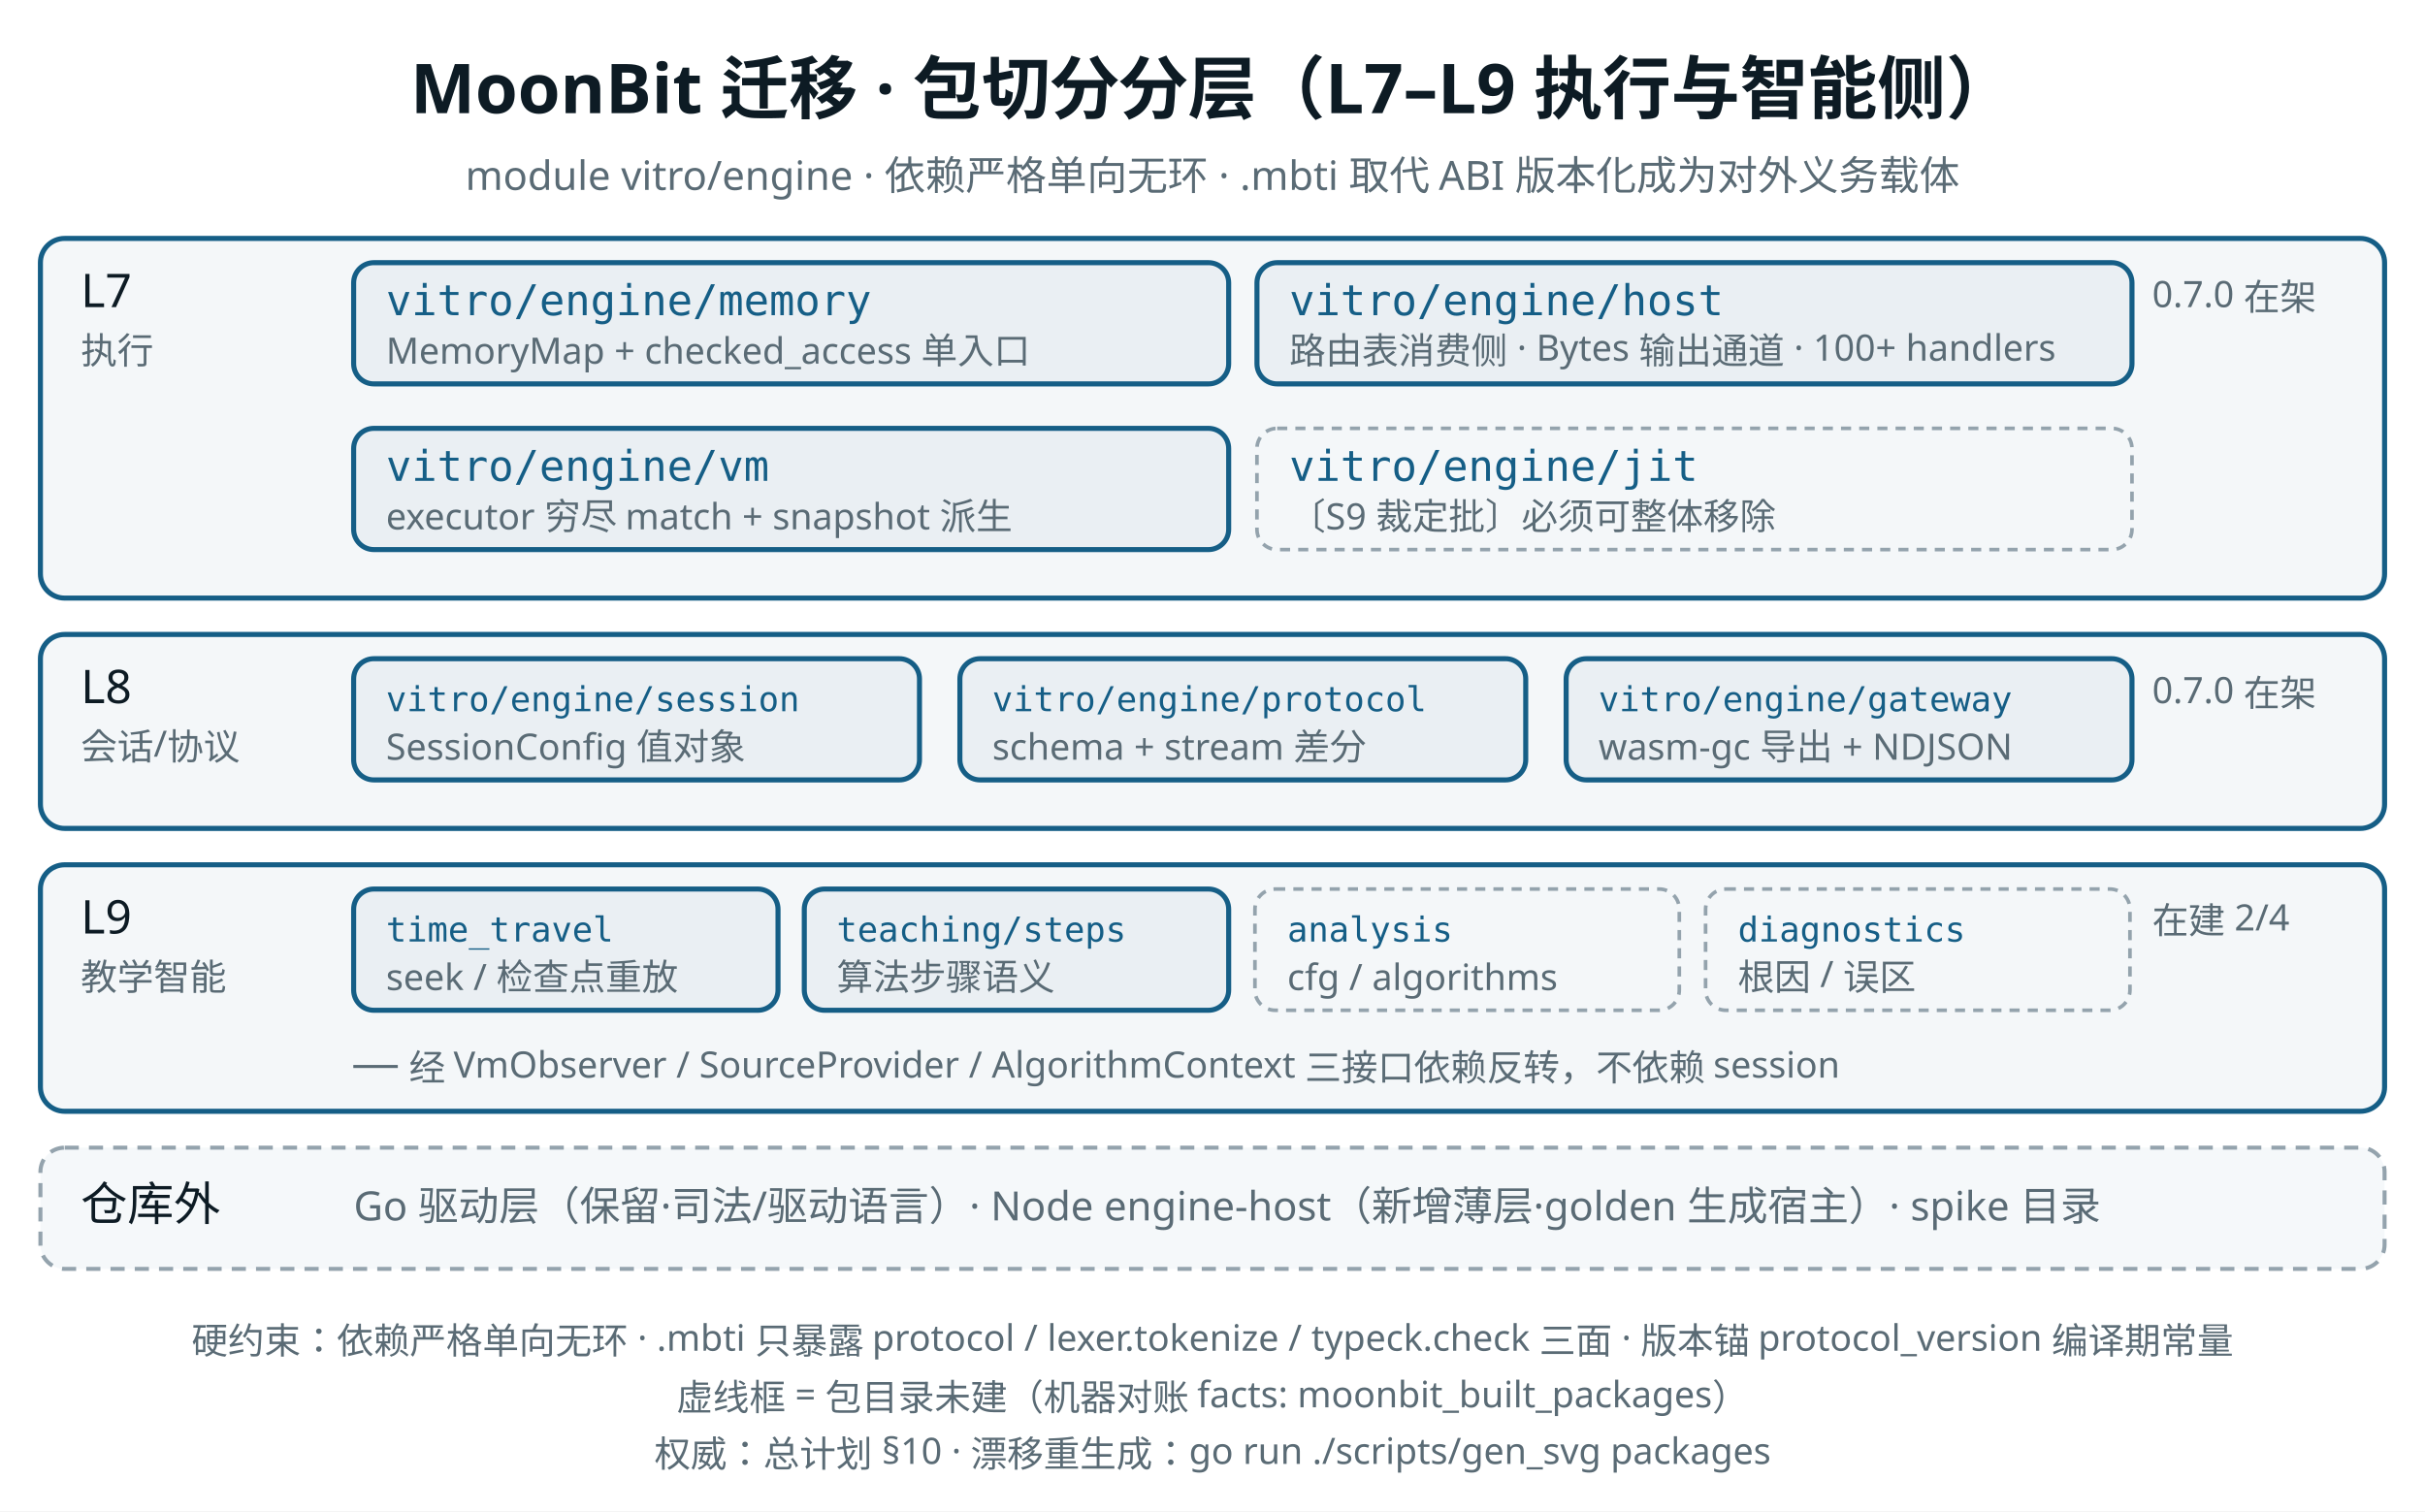
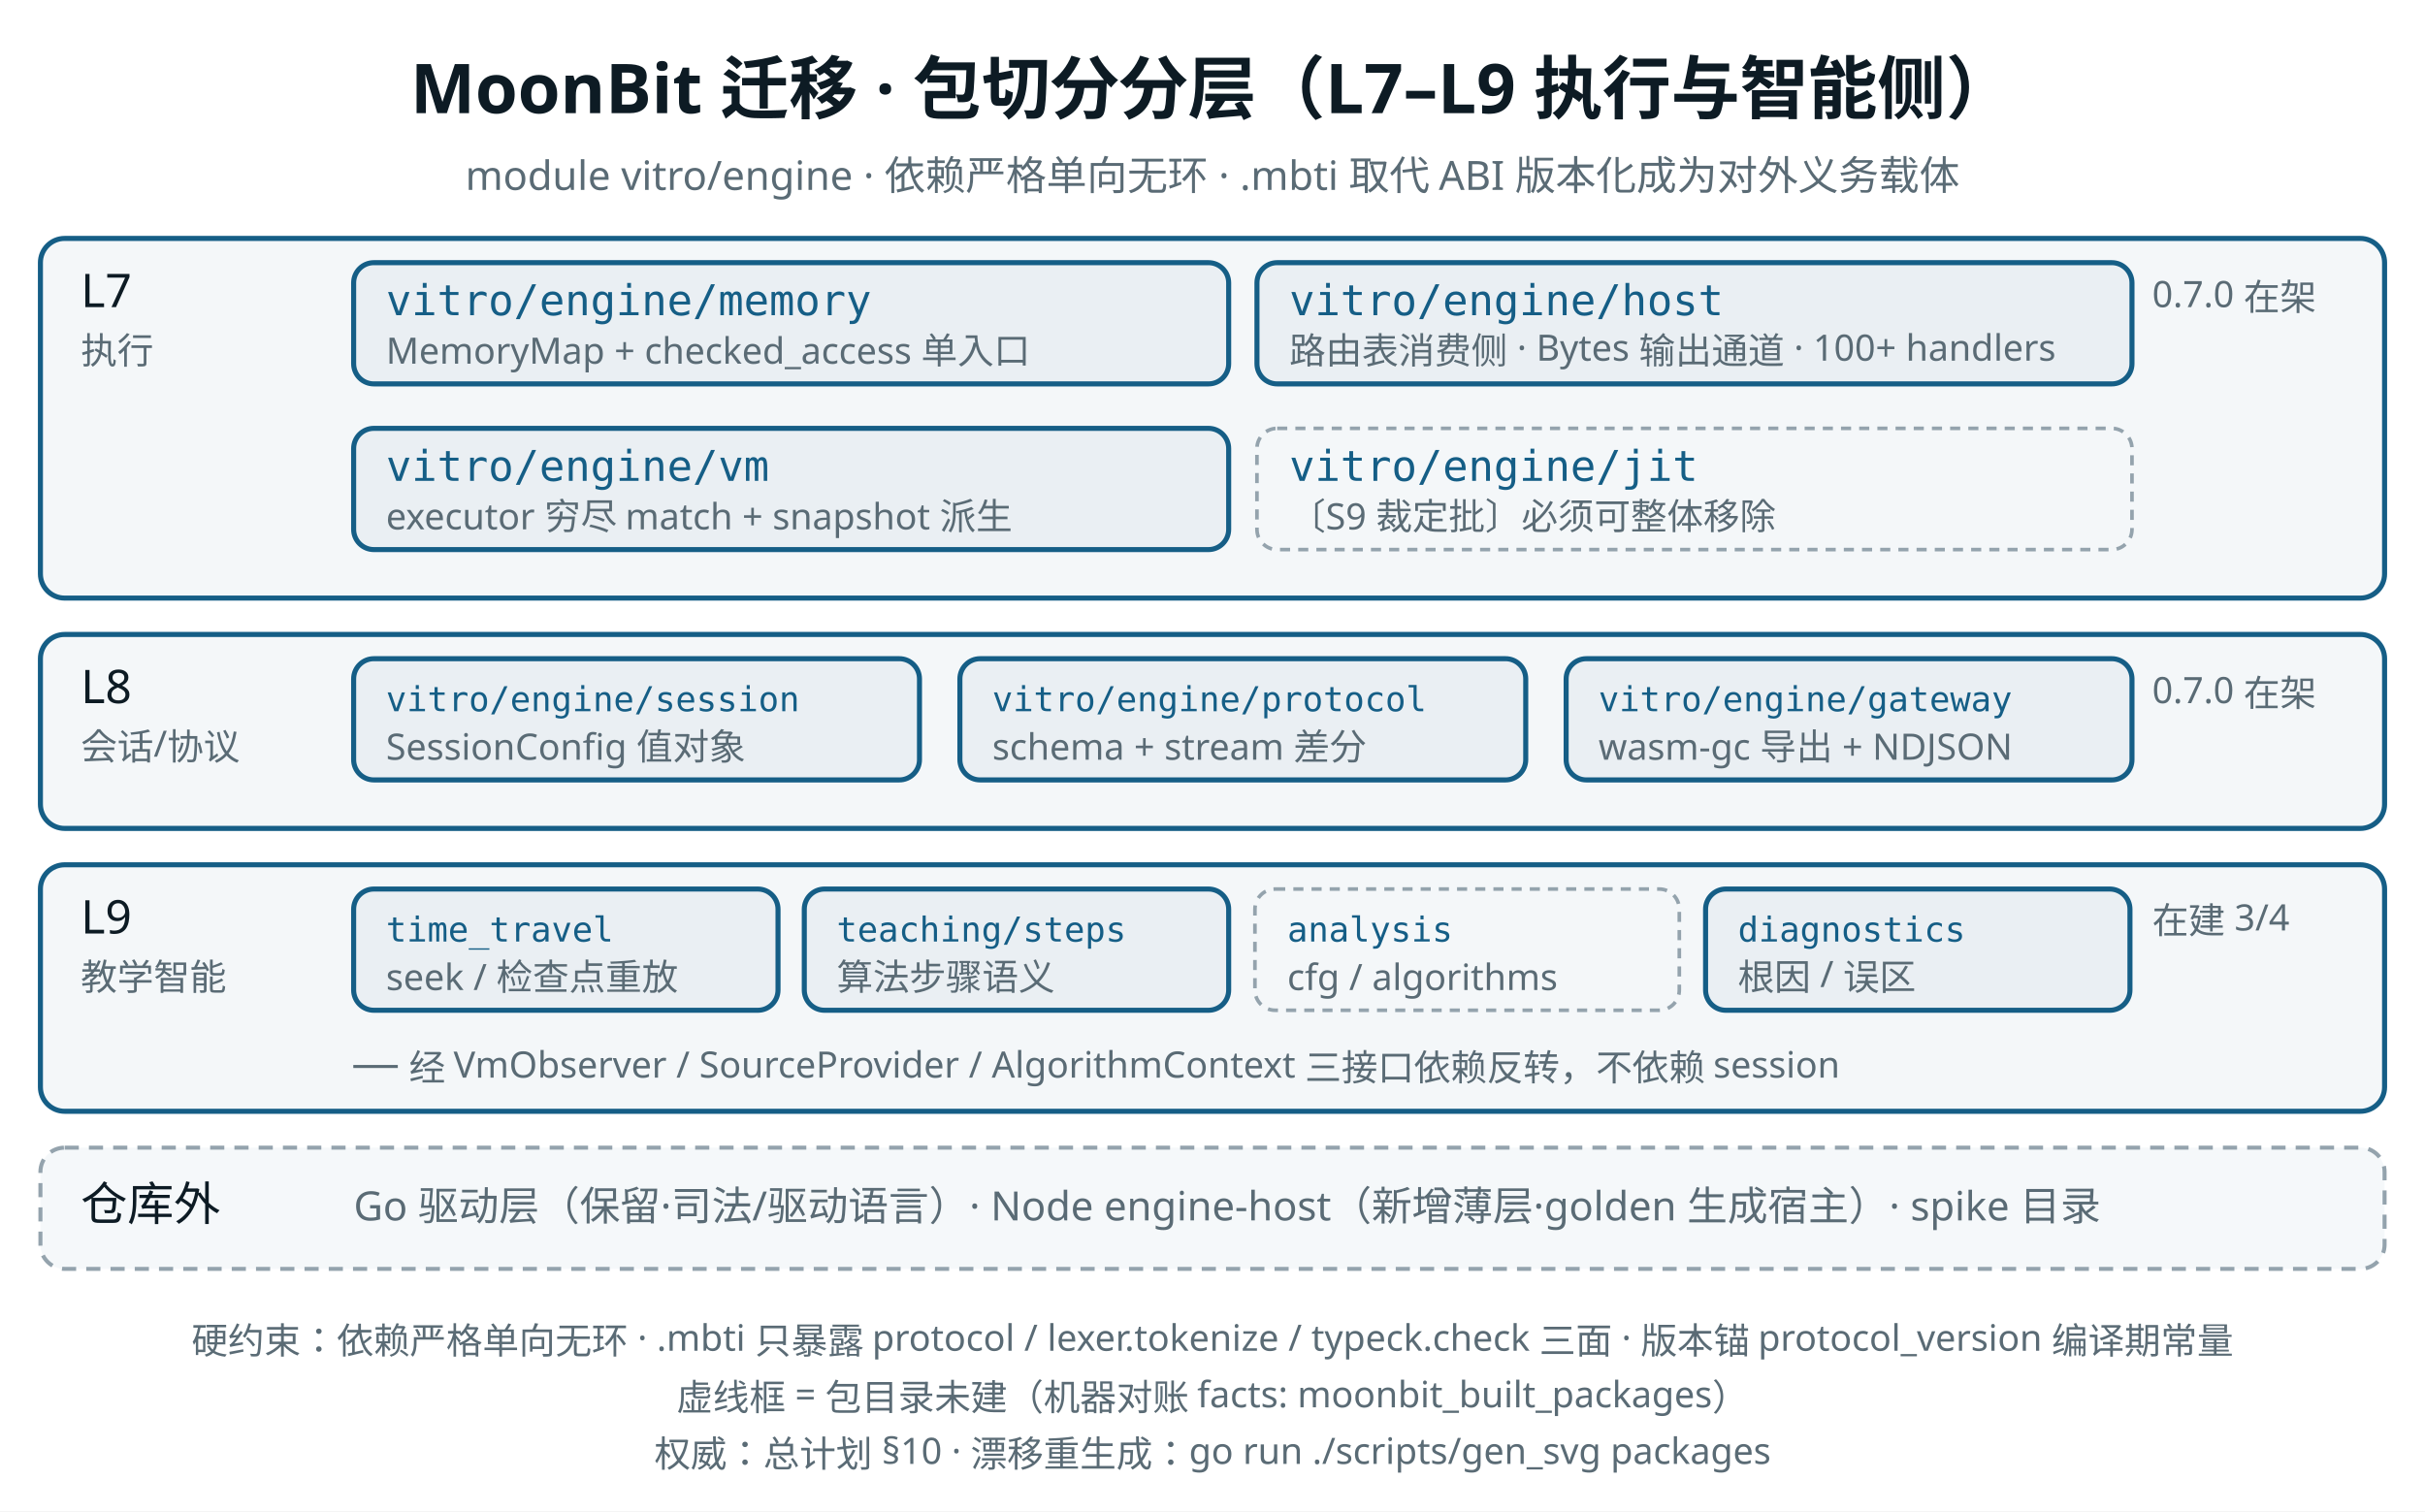
<svg xmlns="http://www.w3.org/2000/svg" viewBox="0 0 1200 748" role="img" aria-label="vitro MoonBit 包切分分层图">
  <style>
    .bg     { fill: #FFFFFF; }
    .core   { fill: #155E86; fill-opacity: .07; stroke: #155E86; stroke-width: 3; }
    .card   { fill: #155E86; fill-opacity: .05; stroke: #155E86; stroke-width: 2.5; }
    .cons   { fill: none; stroke: #94A3AD; stroke-width: 2; }
    .warn   { fill: #155E86; fill-opacity: .04; stroke: #94A3AD; stroke-width: 2; stroke-dasharray: 7 5; }
    .plan   { fill: none; stroke: #94A3AD; stroke-width: 1.8; stroke-dasharray: 5 4; }
    .line   { stroke: #94A3AD; stroke-width: 3; fill: none; }
    .edge   { stroke: #94A3AD; stroke-width: 2.5; fill: none; }
    .ahf    { fill: #94A3AD; stroke: none; }
    .tn     { font-family: "Consolas","Cascadia Mono",monospace; font-size: 17px; fill: #155E86; stroke: none; }
    .zone   { fill: #155E86; fill-opacity: .028; stroke: #155E86; stroke-width: 1.6; }
    .tt     { font-family: "Segoe UI","Microsoft YaHei",sans-serif; font-size: 34px; font-weight: 600; fill: #0D1B24; stroke: none; }
    .t      { font-family: "Segoe UI","Microsoft YaHei",sans-serif; font-size: 23px; fill: #0D1B24; stroke: none; }
    .ts     { font-family: "Consolas","Cascadia Mono",monospace; font-size: 21px; fill: #155E86; stroke: none; }
    .tm     { font-family: "Segoe UI","Microsoft YaHei",sans-serif; font-size: 20px; fill: #5A6B75; stroke: none; }
    .tc     { font-family: "Segoe UI","Microsoft YaHei",sans-serif; font-size: 18px; fill: #5A6B75; stroke: none; }
    @media (prefers-color-scheme: dark) {
      .bg   { fill: #0D1B24; }
      .core { stroke: #4FB3E8; fill: #4FB3E8; fill-opacity: .1; }
      .card { stroke: #4FB3E8; fill: #4FB3E8; fill-opacity: .07; }
      .zone { stroke: #4FB3E8; fill: #4FB3E8; fill-opacity: .05; }
      .cons, .warn, .plan { stroke: #5A6B75; }
      .line, .edge { stroke: #5A6B75; }
      .ahf  { fill: #5A6B75; }
      .tt, .t { fill: #E9F1F7; }
      .ts, .tn { fill: #4FB3E8; }
      .tm, .tc { fill: #94A3AD; }
    }
  </style>
  <rect class="bg" width="1200" height="748" />
  <defs>
    <marker id="ah" viewBox="0 0 10 10" refX="8.5" refY="5" markerWidth="6.5" markerHeight="6.5" orient="auto-start-reverse">
      <path d="M0,0 L10,5 L0,10 z" class="ahf" />
    </marker>
  </defs>
  <text class="tt" x="600" y="56" text-anchor="middle">MoonBit 迁移 · 包切分分层（L7–L9 执行与智能侧）</text>
  <text class="tm" x="600" y="94" text-anchor="middle">module vitro/engine · 依赖严格单向无环 · .mbti 取代 ABI 版本化成为对外义务载体</text>
  <rect class="card" x="20" y="118" width="1160" height="178" rx="12" />
  <text class="t" x="40" y="152" text-anchor="start">L7</text>
  <text class="tc" x="40" y="180" text-anchor="start">执行</text>
  <text class="tc" x="1065" y="152" text-anchor="start">0.7.0 在架</text>
  <rect class="card" x="175" y="130" width="433" height="60" rx="10" />
  <text class="ts" x="191" y="156" text-anchor="start">vitro/engine/memory</text>
  <text class="tc" x="191" y="180" text-anchor="start">MemoryMap + checked_access 单入口</text>
  <rect class="card" x="622" y="130" width="433" height="60" rx="10" />
  <text class="ts" x="638" y="156" text-anchor="start">vitro/engine/host</text>
  <text class="tc" x="638" y="180" text-anchor="start">路由表消费侧 · Bytes 输出通道 · 100+ handlers</text>
  <rect class="card" x="175" y="212" width="433" height="60" rx="10" />
  <text class="ts" x="191" y="238" text-anchor="start">vitro/engine/vm</text>
  <text class="tc" x="191" y="262" text-anchor="start">executor 穷尽 match + snapshot 派生</text>
  <rect class="plan" x="622" y="212" width="433" height="60" rx="10" />
  <text class="ts" x="638" y="238" text-anchor="start">vitro/engine/jit</text>
  <text class="tc" x="638" y="262" text-anchor="start">〔S9 裁定批〕必须可整体移除</text>
  <rect class="card" x="20" y="314" width="1160" height="96" rx="12" />
  <text class="t" x="40" y="348" text-anchor="start">L8</text>
  <text class="tc" x="40" y="376" text-anchor="start">会话/协议</text>
  <text class="tc" x="1065" y="348" text-anchor="start">0.7.0 在架</text>
  <rect class="card" x="175" y="326" width="280" height="60" rx="10" />
  <text class="tn" x="191" y="352" text-anchor="start">vitro/engine/session</text>
  <text class="tc" x="191" y="376" text-anchor="start">SessionConfig 值对象</text>
  <rect class="card" x="475" y="326" width="280" height="60" rx="10" />
  <text class="tn" x="491" y="352" text-anchor="start">vitro/engine/protocol</text>
  <text class="tc" x="491" y="376" text-anchor="start">schema + stream 差分</text>
  <rect class="card" x="775" y="326" width="280" height="60" rx="10" />
  <text class="tn" x="791" y="352" text-anchor="start">vitro/engine/gateway</text>
  <text class="tc" x="791" y="376" text-anchor="start">wasm-gc 导出 + NDJSON</text>
  <rect class="card" x="20" y="428" width="1160" height="122" rx="12" />
  <text class="t" x="40" y="462" text-anchor="start">L9</text>
  <text class="tc" x="40" y="490" text-anchor="start">教学智能</text>
-   <text class="tc" x="1065" y="462" text-anchor="start">在建 2/4</text>
+   <text class="tc" x="1065" y="462" text-anchor="start">在建 3/4</text>
  <rect class="card" x="175" y="440" width="210" height="60" rx="10" />
  <text class="tn" x="191" y="466" text-anchor="start">time_travel</text>
  <text class="tc" x="191" y="490" text-anchor="start">seek / 检查点重放</text>
  <rect class="card" x="398" y="440" width="210" height="60" rx="10" />
  <text class="tn" x="414" y="466" text-anchor="start">teaching/steps</text>
  <text class="tc" x="414" y="490" text-anchor="start">算法步骤语义</text>
  <rect class="plan" x="621" y="440" width="210" height="60" rx="10" />
  <text class="tn" x="637" y="466" text-anchor="start">analysis</text>
  <text class="tc" x="637" y="490" text-anchor="start">cfg / algorithms</text>
-   <rect class="plan" x="844" y="440" width="210" height="60" rx="10" />
+   <rect class="card" x="844" y="440" width="210" height="60" rx="10" />
  <text class="tn" x="860" y="466" text-anchor="start">diagnostics</text>
  <text class="tc" x="860" y="490" text-anchor="start">根因 / 误区</text>
  <text class="tc" x="175" y="534" text-anchor="start">── 经 VmObserver / SourceProvider / AlgorithmContext 三接口依赖反转，不依赖 session</text>
  <rect class="warn" x="20" y="568" width="1160" height="60" rx="12" />
  <text class="t" x="40" y="604" text-anchor="start">仓库外</text>
  <text class="tm" x="175" y="604" text-anchor="start">Go 驱动层（保留·司法/驱动语言）· Node engine-host（新增薄层·golden 生成宿主）· spike 目录</text>
  <text class="tc" x="600" y="670" text-anchor="middle">硬约束：依赖严格单向无环 · .mbti 只暴露 protocol / lexer.tokenize / typeck.check 三面 · 版本锚 protocol_version 编译期常量</text>
  <text class="tc" x="600" y="698" text-anchor="middle">虚线框 = 包目录未建（机器对账 facts: moonbit_built_packages）</text>
  <text class="tc" x="600" y="726" text-anchor="middle">权威：总计划 §10 · 漂移重生成：go run ./scripts/gen_svg packages</text>
</svg>
